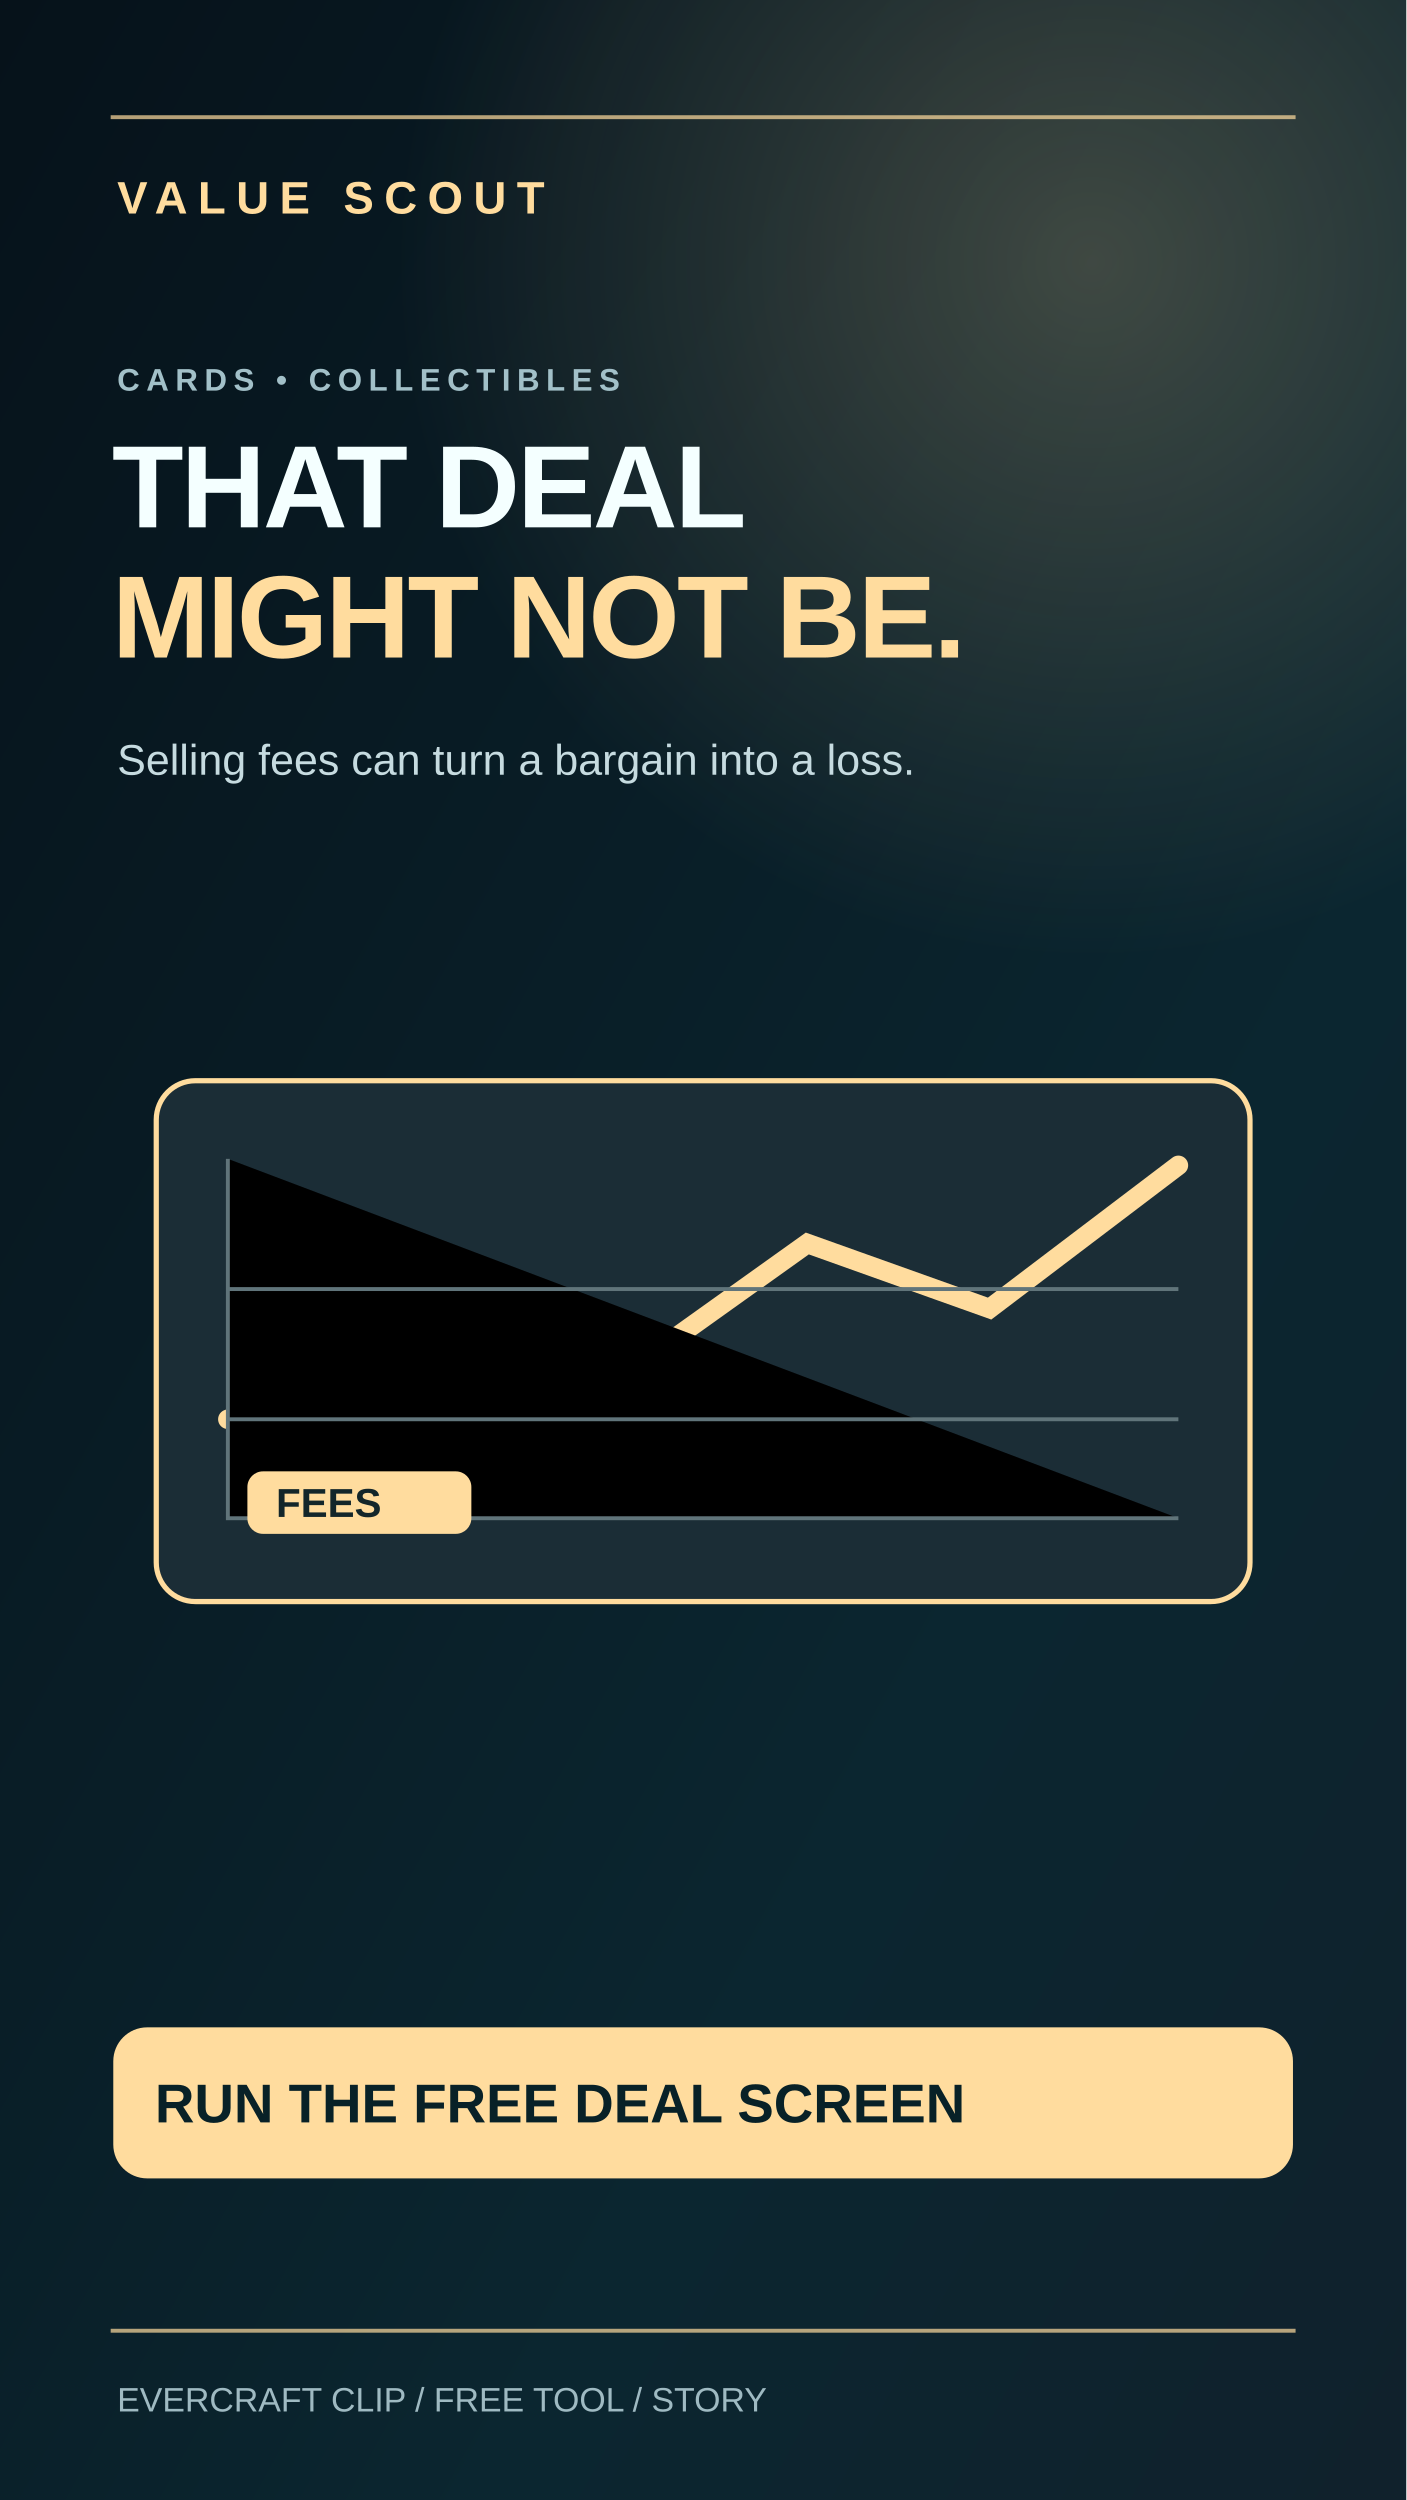
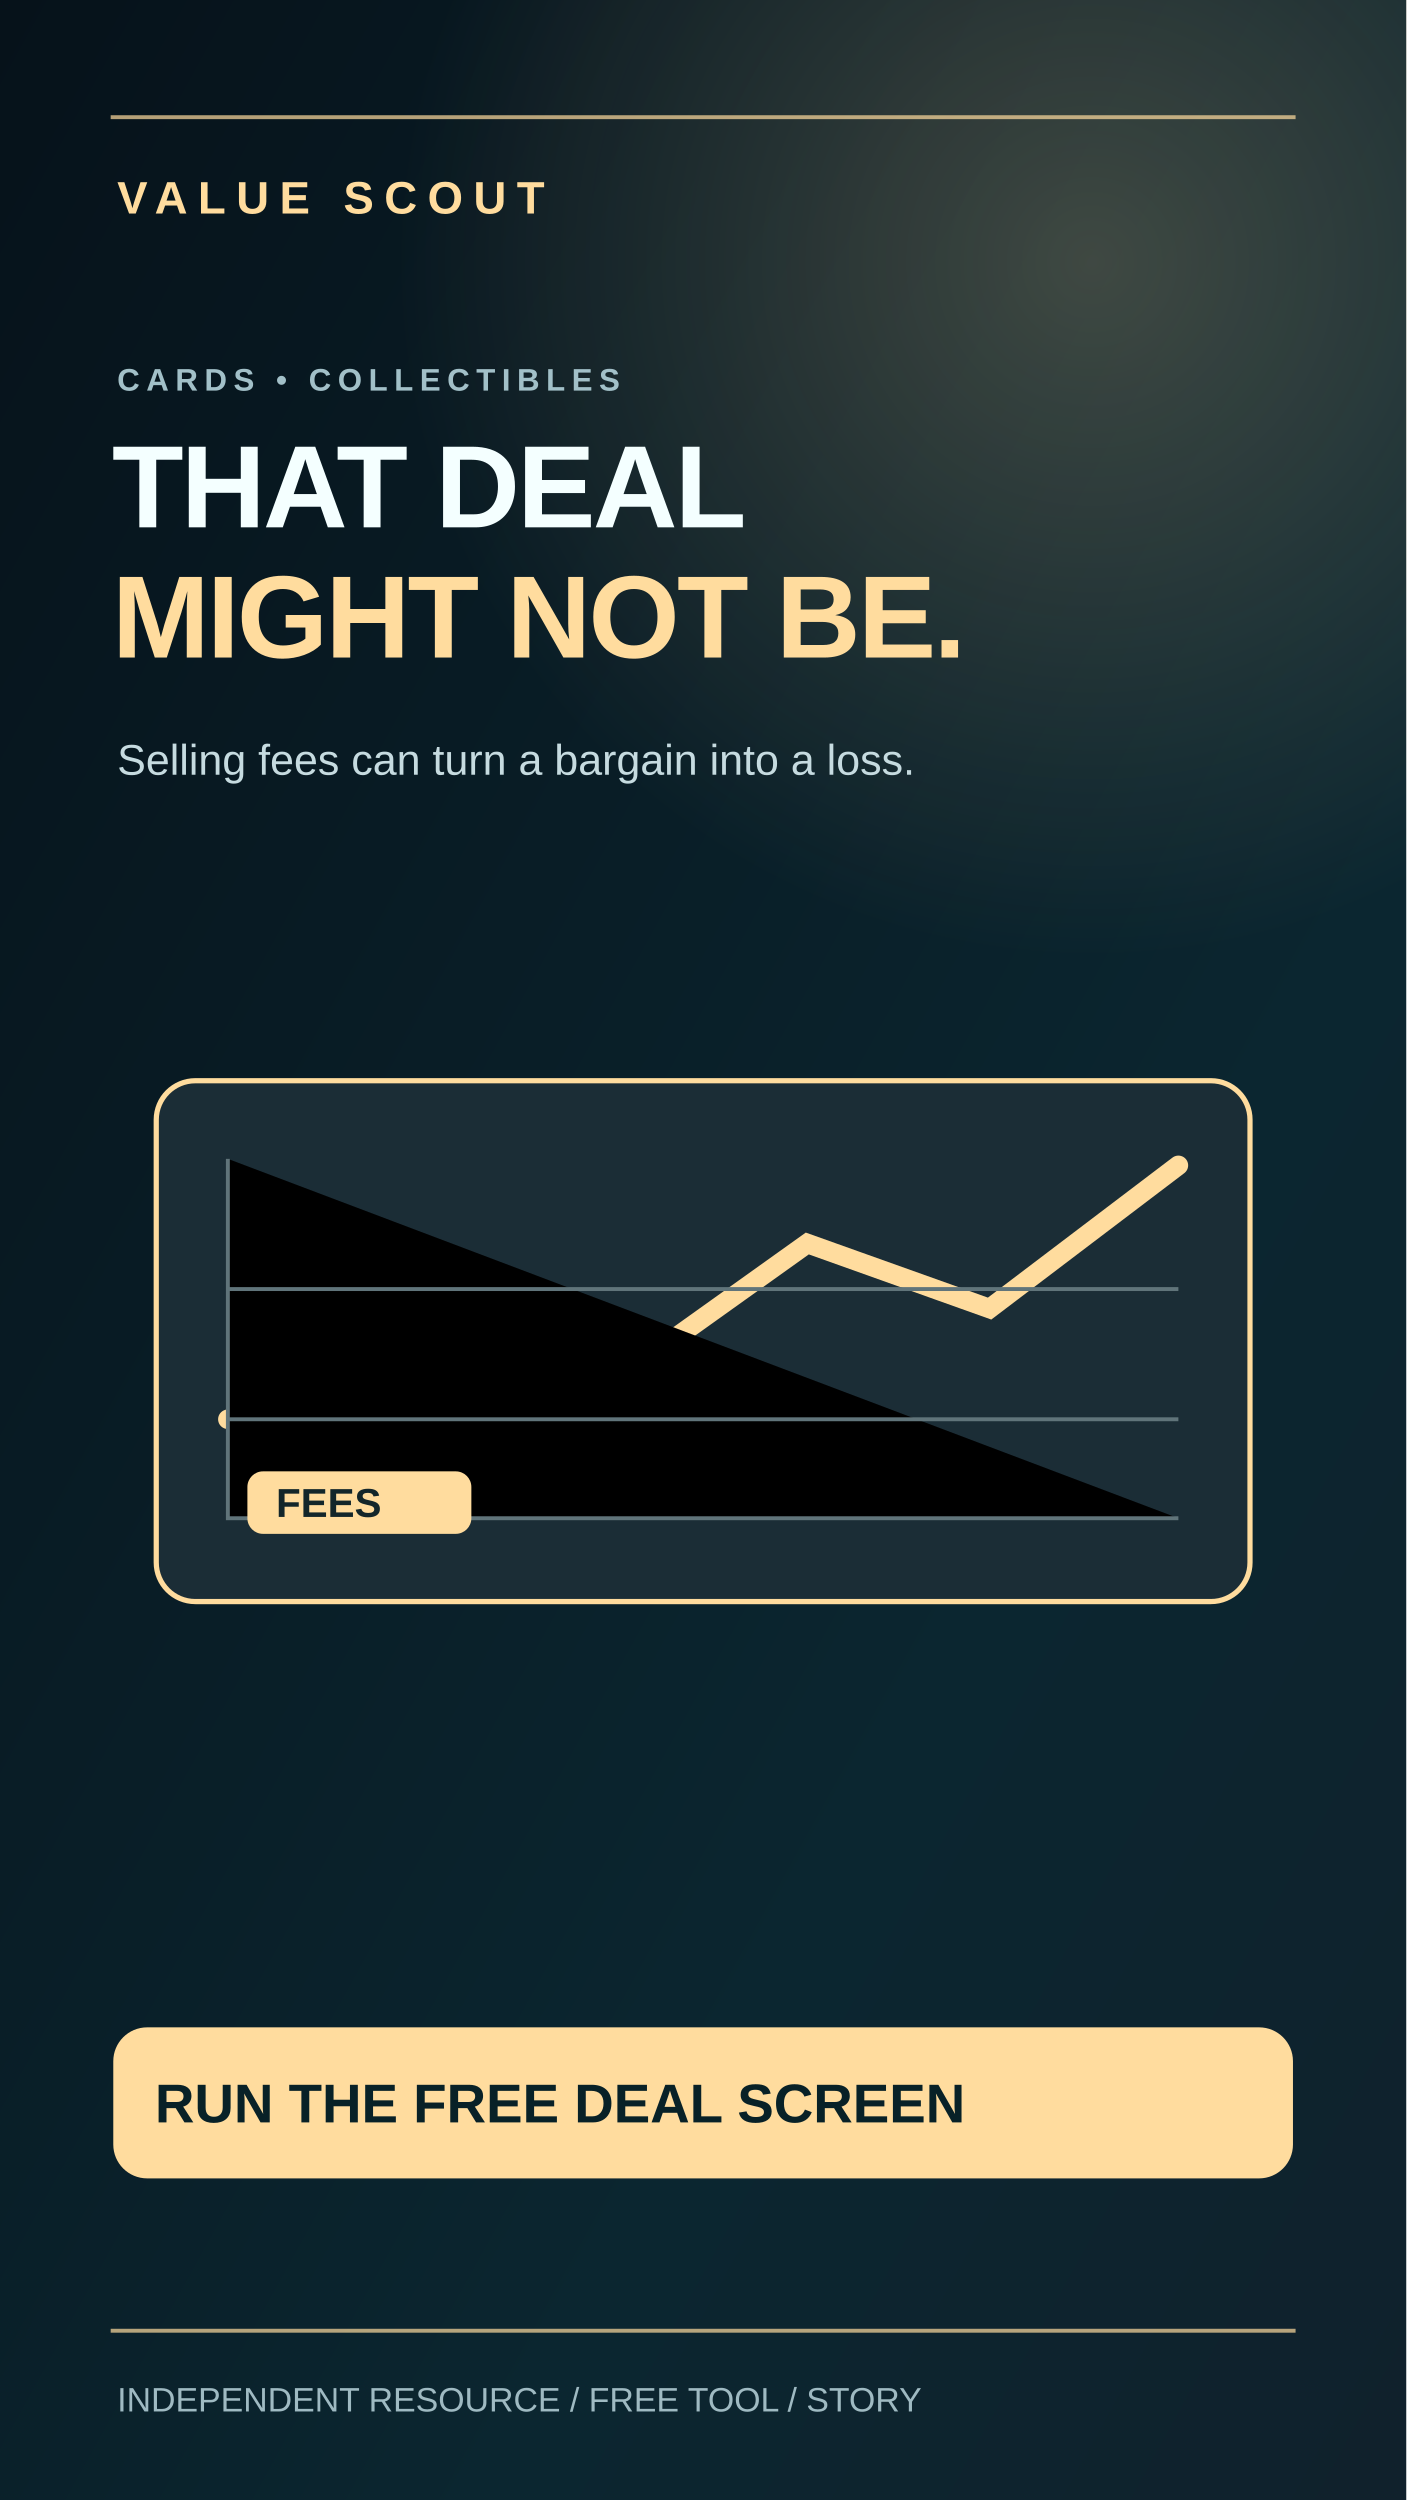
<svg xmlns="http://www.w3.org/2000/svg" viewBox="0 0 1080 1920" width="1080" height="1920" role="img" aria-label="VALUE SCOUT social visual">
  <defs>
    <linearGradient id="bg" x1="0" y1="0" x2="1" y2="1">
      <stop stop-color="#06121A" />
      <stop offset=".67" stop-color="#0B2630" />
      <stop offset="1" stop-color="#10212C" />
    </linearGradient>
    <radialGradient id="halo">
      <stop stop-color="#FFDC9E" stop-opacity=".22" />
      <stop offset="1" stop-color="#FFDC9E" stop-opacity="0" />
    </radialGradient>
  </defs>
  <rect width="1080" height="1920" fill="url(#bg)" />
  <circle cx="840" cy="200" r="540" fill="url(#halo)" />
  <path d="M85 90H995 M85 1790H995" stroke="#FFDC9E" stroke-width="3" opacity=".7" />
  <text x="90" y="164" font-family="Arial,sans-serif" font-size="35" fill="#FFDC9E" font-weight="900" letter-spacing="8">VALUE SCOUT</text>
  <text x="90" y="300" font-family="Arial,sans-serif" font-size="24" fill="#A2C0C8" font-weight="900" letter-spacing="5">CARDS • COLLECTIBLES</text>
  <text x="86" y="405" font-family="Arial,sans-serif" font-size="90" fill="#F4FFFF" font-weight="900" letter-spacing="-2">THAT DEAL</text>
  <text x="86" y="505" font-family="Arial,sans-serif" font-size="90" fill="#FFDC9E" font-weight="900" letter-spacing="-2">MIGHT NOT BE.</text>
  <text x="90" y="595" font-family="Arial,sans-serif" font-size="33" fill="#C6DBE0">Selling fees can turn a bargain into a loss.</text>
  <g transform="translate(120 830)">
    <rect width="840" height="400" rx="30" fill="#1B2D36" stroke="#FFDC9E" stroke-width="4" />
    <path d="M55 260 L205 210 L325 250 L500 125 L640 175 L785 65" fill="none" stroke="#FFDC9E" stroke-width="15" stroke-linecap="round" />
    <g stroke="#60747A" stroke-width="3">
      <path d="M55 60V336H785" />
      <path d="M55 160H785 M55 260H785" />
    </g>
    <rect x="70" y="300" width="172" height="48" rx="12" fill="#FFDC9E" />
    <text x="92" y="335" font-family="Arial" font-size="31" font-weight="900" fill="#13262A">FEES</text>
  </g>
  <rect x="87" y="1557" width="906" height="116" rx="26" fill="#FFDC9E" />
  <text x="119" y="1630" font-family="Arial,sans-serif" font-size="42" font-weight="900" fill="#082127">RUN THE FREE DEAL SCREEN</text>
-   <text x="90" y="1852" font-family="Arial,sans-serif" font-size="26" fill="#9FBAC2">EVERCRAFT CLIP   /   FREE TOOL   /   STORY</text>
+   <text x="90" y="1852" font-family="Arial,sans-serif" font-size="26" fill="#9FBAC2">INDEPENDENT RESOURCE   /   FREE TOOL   /   STORY</text>
</svg>
